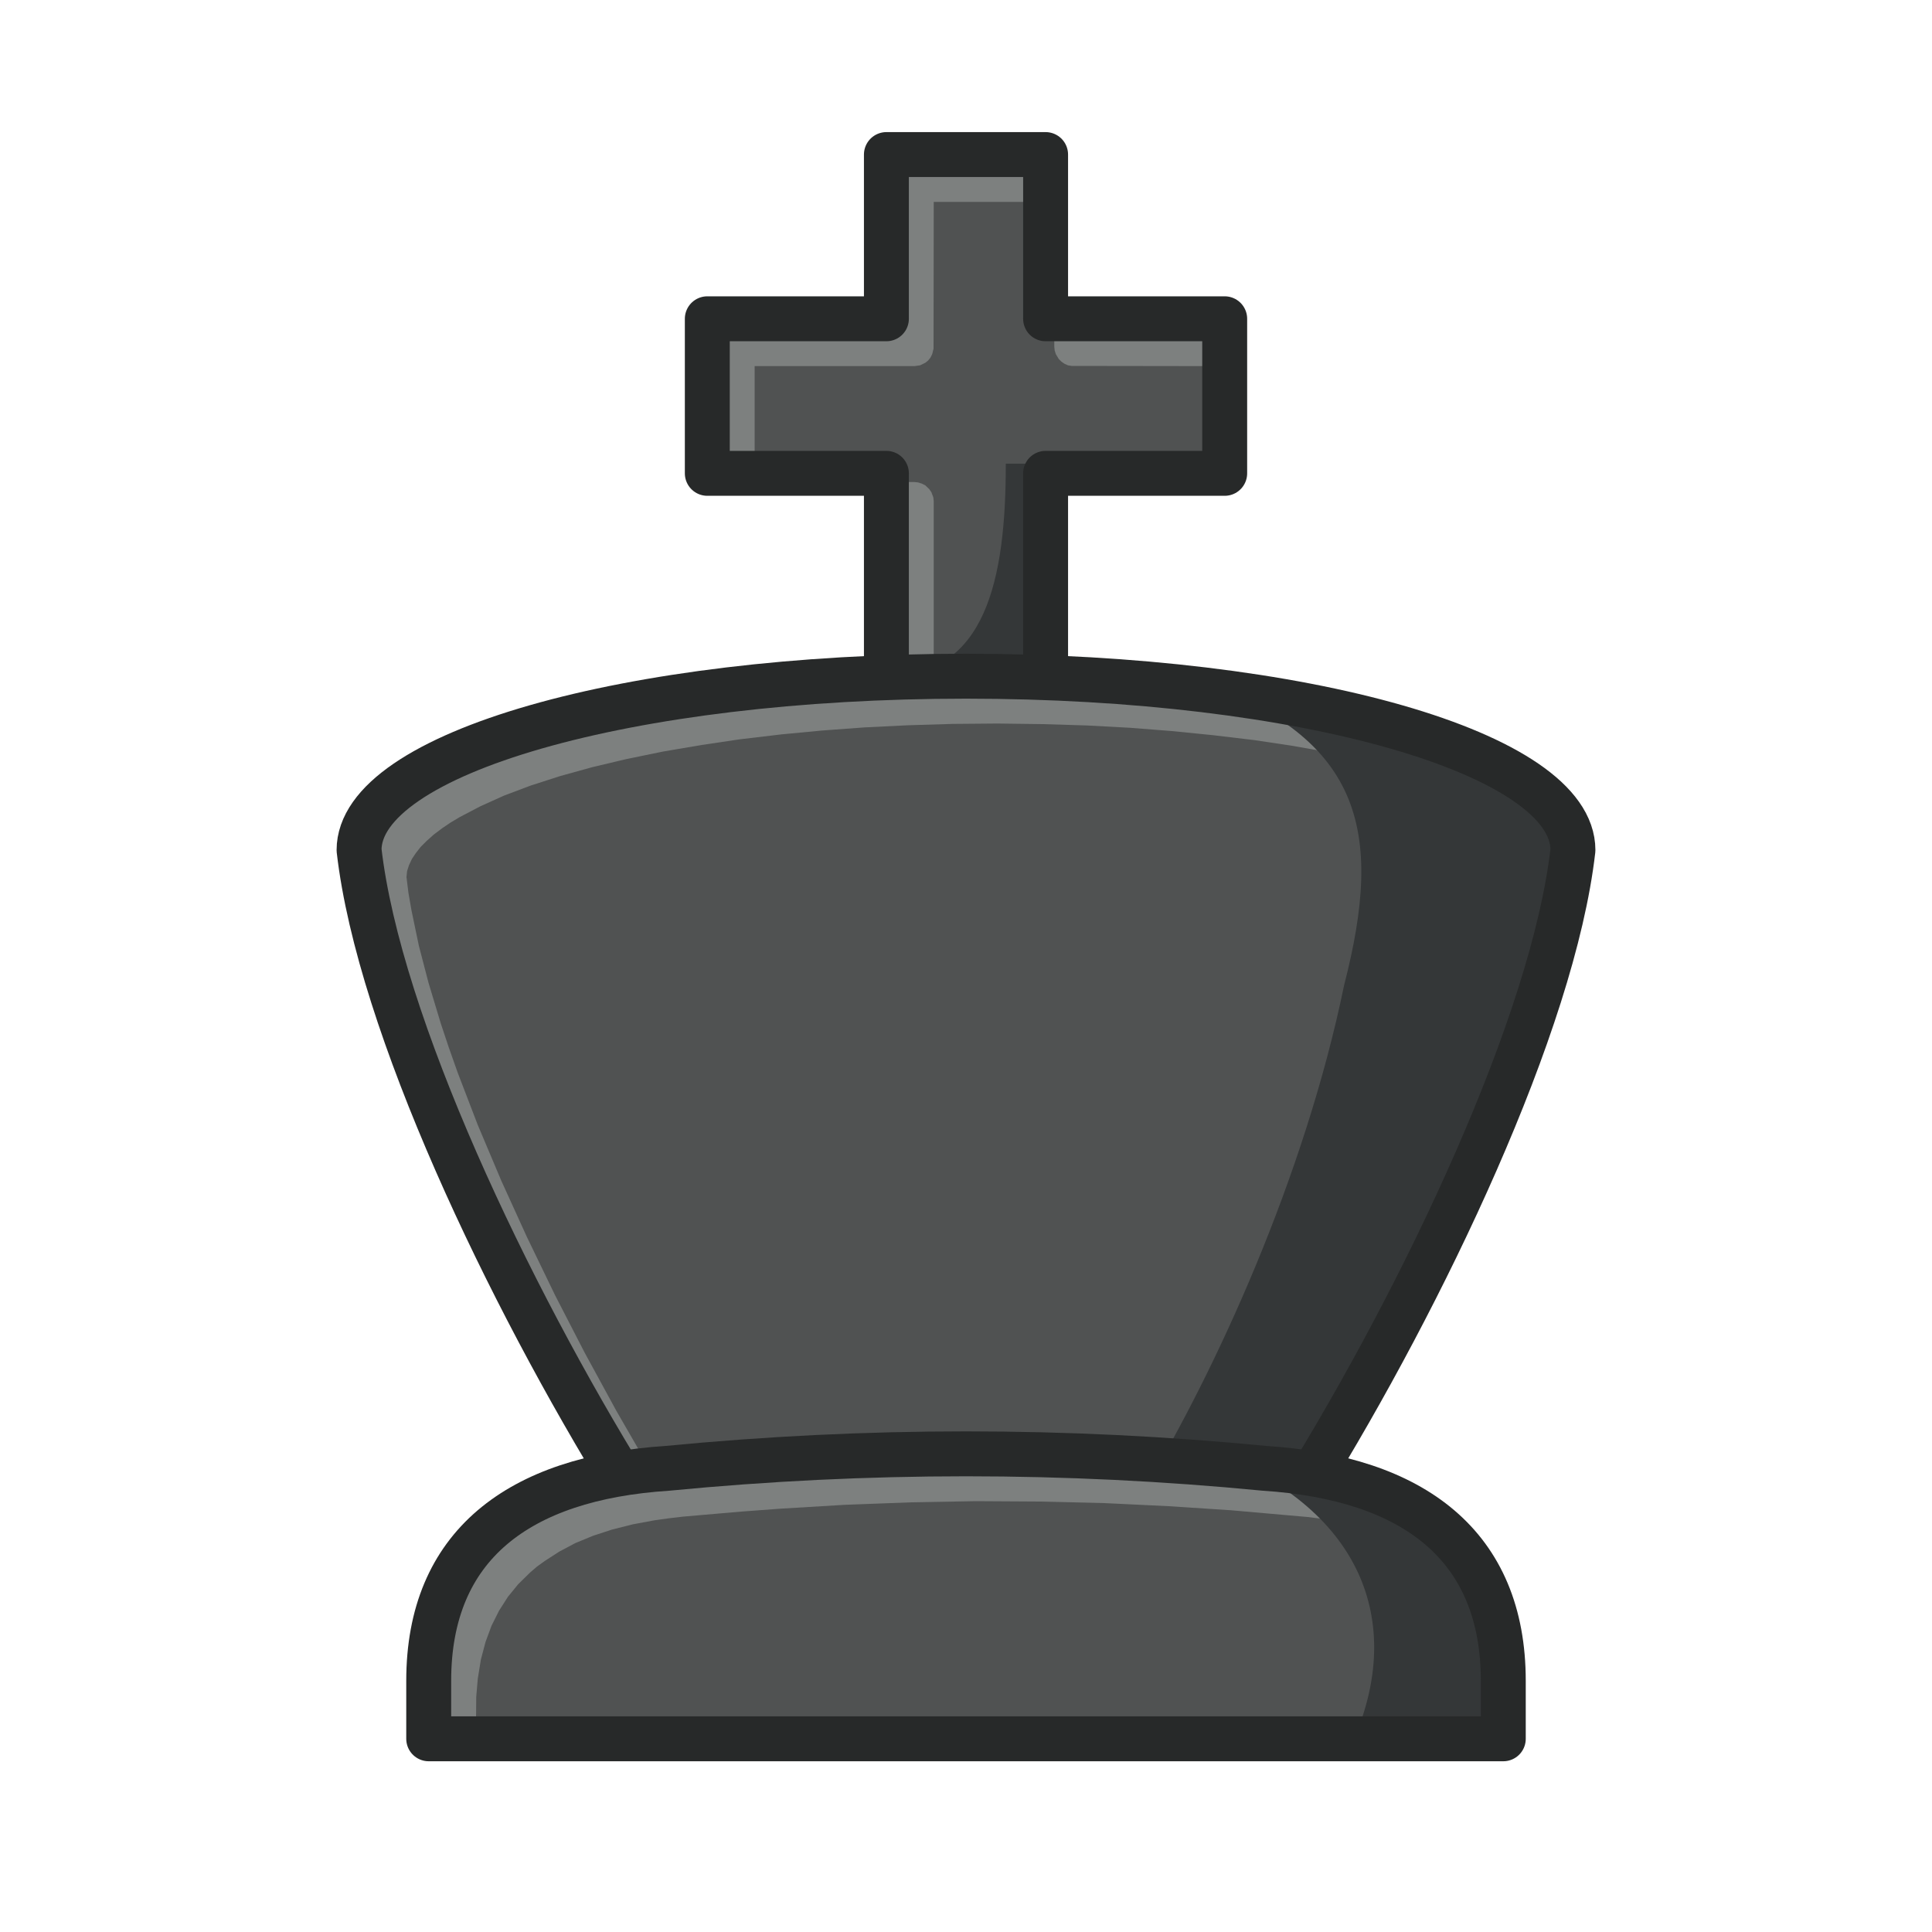
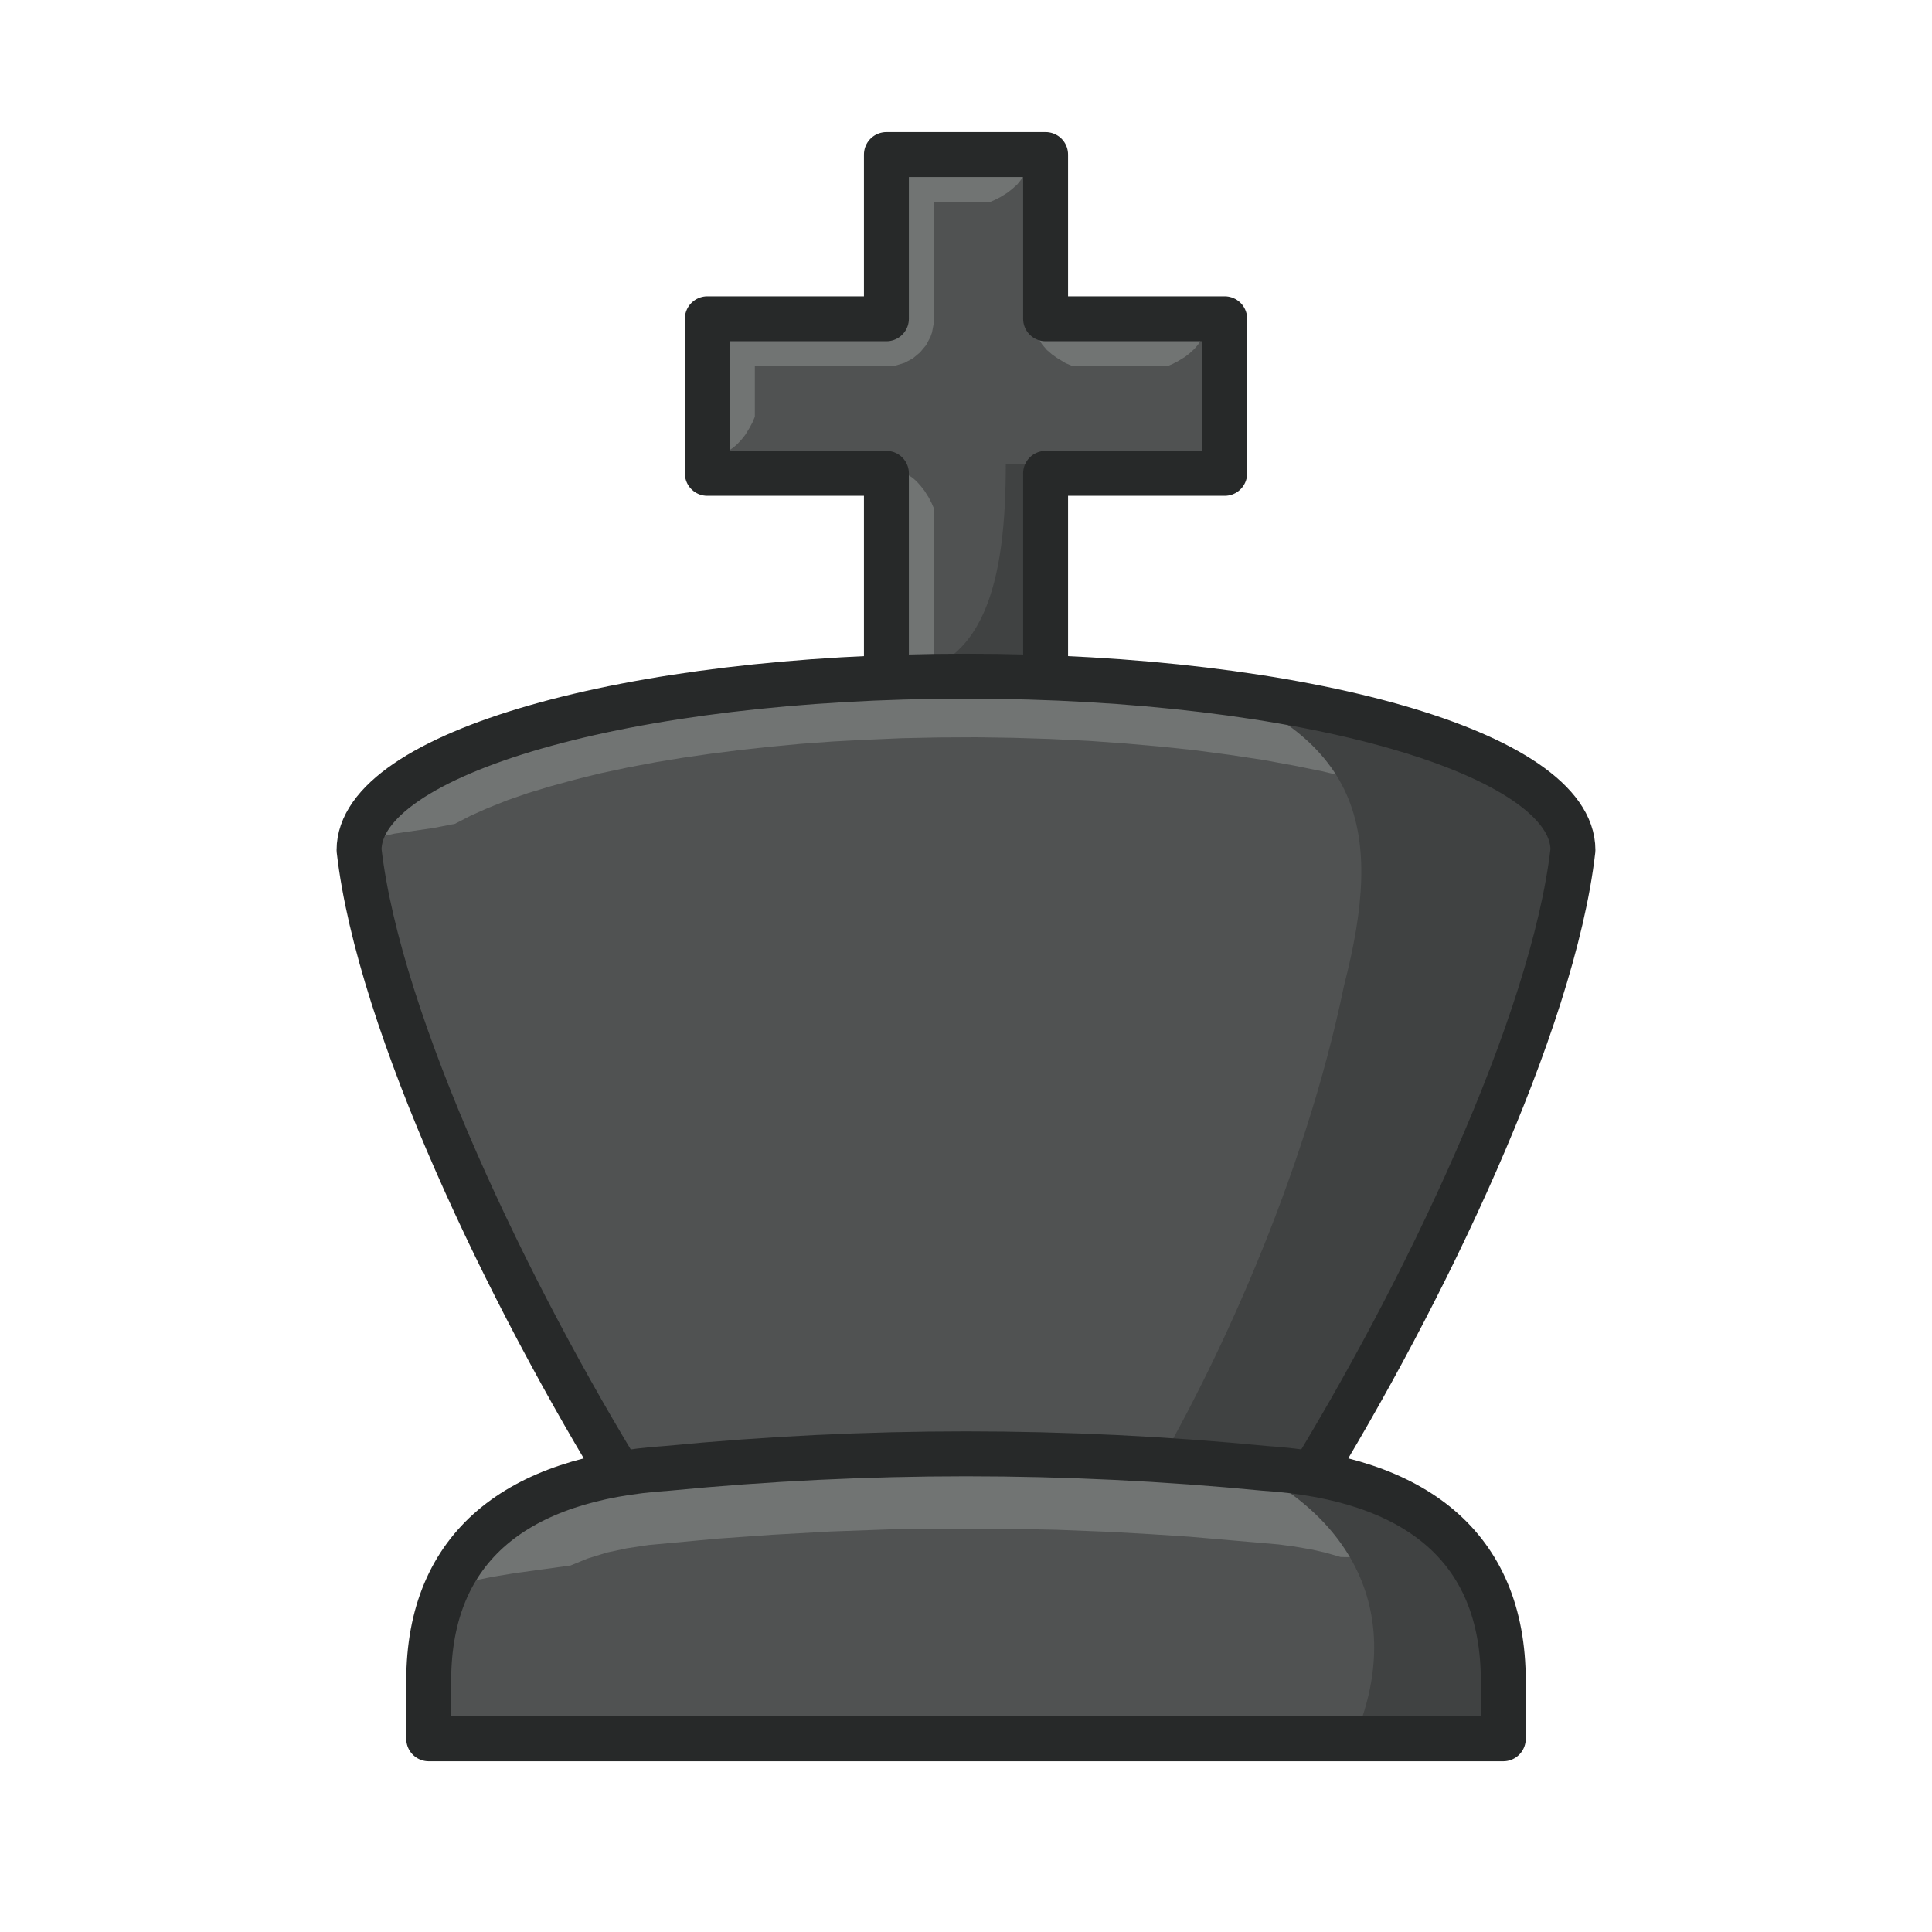
<svg xmlns="http://www.w3.org/2000/svg" width="100" height="100" viewBox="0 0 100 100" role="img">
  <defs>
    <clipPath id="king-base" clipPathUnits="userSpaceOnUse">
      <path d="M22.19 90 L22.19 87 C22.19 80 26.825 76.5 34.55 76 Q50 74.5 65.45 76 C73.175 76.5 77.81 80 77.81 87 L77.81 90 Z" />
    </clipPath>
    <clipPath id="king-body" clipPathUnits="userSpaceOnUse">
      <path d="M18.585 44 C18.585 39 32.49 35 50 35 C67.51 35 81.415 39 81.415 44 C80.385 53 73.69 67 67.51 77 L32.49 77 C26.31 67 19.615 53 18.585 44 Z" />
    </clipPath>
    <clipPath id="king-cross" clipPathUnits="userSpaceOnUse">
      <path d="M45.88 8 L54.12 8 L54.12 16.5 L63.39 16.5 L63.39 24.5 L54.12 24.5 L54.12 37 L45.88 37 L45.88 24.5 L36.61 24.5 L36.61 16.5 L45.88 16.5 Z" />
    </clipPath>
  </defs>
  <g stroke-linecap="round" stroke-linejoin="round">
    <path d="M45.88 8 L54.12 8 L54.12 16.5 L63.39 16.5 L63.39 24.5 L54.12 24.5 L54.12 37 L45.88 37 L45.88 24.5 L36.61 24.5 L36.61 16.5 L45.88 16.5 Z" fill="#505252" />
-     <g data-lighting="neo-edge" fill="#7D807F">
-       <path d="M39.06 23.50 L37.61 23.50 37.61 17.50 45.88 17.50 46.08 17.48 46.35 17.38 46.51 17.27 46.71 17.06 46.80 16.88 46.88 16.60 46.88 9.00 53.12 9.00 53.12 10.45 48.33 10.45 48.32 18.05 48.25 18.33 48.16 18.51 48.04 18.66 47.89 18.78 47.62 18.91 47.33 18.95 39.06 18.95 Z M54.57 17.95 L54.57 17.50 62.39 17.50 62.39 18.95 55.47 18.94 55.28 18.91 55.10 18.83 54.94 18.72 54.80 18.58 54.65 18.33 54.59 18.14 Z M48.33 25.95 L48.33 36.00 46.88 36.00 46.88 24.95 47.33 24.95 47.52 24.97 47.71 25.03 47.89 25.12 48.10 25.32 48.21 25.48 48.31 25.75 Z" />
+     <g data-lighting="neo-edge" fill="#717473">
+       <path d="M46.78 16.50 L46.78 8.90 53.06 8.90 52.98 9.10 52.82 9.34 52.64 9.56 52.38 9.79 52.15 9.97 51.80 10.19 51.51 10.34 51.23 10.46 48.34 10.46 48.33 16.74 48.24 17.21 48.16 17.44 47.93 17.87 47.62 18.24 47.25 18.55 46.82 18.78 46.36 18.92 46.12 18.95 39.07 18.96 39.07 21.57 38.95 21.86 38.80 22.14 38.58 22.50 38.40 22.73 38.17 22.98 37.95 23.17 37.71 23.33 37.51 23.40 37.51 17.40 45.97 17.40 46.14 17.36 46.30 17.29 46.45 17.20 46.58 17.07 46.71 16.84 46.76 16.68 Z M53.94 17.38 L54.12 17.40 62.24 17.40 62.16 17.60 62.01 17.84 61.82 18.06 61.57 18.29 61.34 18.47 60.98 18.69 60.69 18.84 60.41 18.96 55.54 18.96 55.16 18.80 54.70 18.52 54.46 18.35 54.19 18.12 53.95 17.84 53.79 17.60 53.72 17.42 53.73 17.32 Z M46.78 35.90 L46.78 24.49 46.98 24.57 47.22 24.72 47.44 24.91 47.67 25.17 47.85 25.40 48.07 25.75 48.22 26.04 48.34 26.32 48.34 34.07 48.13 34.55 47.90 34.92 47.73 35.15 47.50 35.42 47.22 35.67 46.98 35.82 Z" />
    </g>
-     <g clip-path="url(#king-cross)" fill="#343738" stroke-linecap="round" stroke-linejoin="round">
+     <g clip-path="url(#king-cross)" fill="#404242" stroke-linecap="round" stroke-linejoin="round">
      <path d="M52.06 24 L56.18 24 L56.18 39 L45.88 39 L45.88 35 C51.03 35 52.06 30 52.06 24 Z" />
    </g>
    <path d="M45.88 8 L54.12 8 L54.12 16.5 L63.39 16.5 L63.39 24.5 L54.12 24.5 L54.12 37 L45.88 37 L45.88 24.5 L36.61 24.5 L36.61 16.5 L45.88 16.5 Z" fill="none" stroke="#272929" stroke-width="2.325" />
    <path d="M18.585 44 C18.585 39 32.49 35 50 35 C67.51 35 81.415 39 81.415 44 C80.385 53 73.69 67 67.51 77 L32.49 77 C26.31 67 19.615 53 18.585 44 Z" fill="#505252" />
-     <g data-lighting="neo-edge" fill="#7D807F">
-       <path d="M19.59 43.97 L19.62 43.64 19.75 43.26 19.94 42.90 20.19 42.55 20.51 42.19 20.91 41.82 21.39 41.45 21.94 41.08 22.56 40.72 23.17 40.39 23.92 40.04 24.64 39.73 25.51 39.39 26.34 39.10 27.32 38.79 28.24 38.52 30.32 37.99 32.45 37.53 34.87 37.11 37.28 36.76 39.81 36.48 42.45 36.26 45.19 36.10 48.01 36.02 50.73 36.00 53.58 36.06 56.36 36.18 59.05 36.38 61.63 36.63 64.09 36.95 66.43 37.32 68.76 37.78 70.80 38.26 71.76 38.52 72.79 38.82 73.66 39.10 74.59 39.43 75.36 39.73 76.16 40.08 76.83 40.39 77.51 40.76 78.06 41.08 78.61 41.45 79.09 41.82 79.49 42.19 79.81 42.55 80.07 42.91 79.64 42.62 79.17 42.33 78.12 41.76 76.90 41.22 75.53 40.70 74.02 40.20 72.38 39.74 70.61 39.32 68.86 38.95 66.87 38.60 64.94 38.31 62.76 38.05 60.66 37.84 58.49 37.67 56.26 37.55 53.97 37.48 51.63 37.45 49.28 37.47 46.99 37.54 44.75 37.65 42.57 37.81 40.46 38.01 38.27 38.27 36.32 38.56 34.32 38.90 32.42 39.29 30.65 39.71 28.99 40.17 27.47 40.66 26.09 41.18 24.87 41.73 23.80 42.29 23.33 42.57 22.90 42.86 22.46 43.19 22.09 43.52 21.77 43.84 21.52 44.16 21.32 44.46 21.17 44.78 21.07 45.09 21.04 45.40 21.14 46.21 21.30 47.13 21.68 48.95 22.18 50.87 22.82 52.99 23.22 54.19 23.69 55.52 24.73 58.23 25.95 61.12 27.27 64.02 28.73 67.04 30.26 70.01 31.90 73.02 33.62 76.00 33.05 76.00 31.68 73.71 30.33 71.35 28.75 68.45 27.22 65.48 25.82 62.57 24.50 59.67 23.52 57.35 22.66 55.19 21.88 53.07 21.20 51.00 20.62 49.01 20.16 47.21 19.81 45.49 Z" />
+     <g data-lighting="neo-edge" fill="#717473">
+       <path d="M77.21 40.48 L77.15 40.52 76.49 40.73 75.89 40.87 75.28 40.98 74.76 41.04 74.03 41.10 73.47 41.11 72.89 41.10 72.80 41.10 71.18 40.60 69.91 40.27 68.43 39.92 67.00 39.63 65.36 39.33 63.64 39.07 61.84 38.83 60.14 38.65 58.22 38.48 56.40 38.35 54.38 38.25 52.47 38.19 50.53 38.16 48.58 38.17 46.66 38.21 44.60 38.30 43.10 38.38 41.46 38.50 39.86 38.65 38.31 38.82 36.81 39.01 35.35 39.22 33.95 39.45 32.47 39.73 31.06 40.03 29.73 40.36 28.49 40.70 27.33 41.05 26.26 41.42 25.21 41.84 24.36 42.22 23.55 42.64 22.42 42.86 20.41 43.15 19.93 43.26 19.65 43.34 19.61 43.34 19.76 43.00 19.96 42.69 20.21 42.37 20.53 42.04 20.90 41.71 21.27 41.41 21.76 41.08 22.23 40.79 22.81 40.47 23.37 40.19 24.70 39.60 26.20 39.05 27.74 38.56 29.54 38.07 31.35 37.65 33.41 37.25 35.44 36.92 37.58 36.63 39.80 36.38 42.11 36.18 44.49 36.04 46.94 35.94 49.45 35.90 51.81 35.91 54.29 35.98 56.71 36.10 59.05 36.28 61.32 36.50 63.50 36.77 65.59 37.08 67.71 37.46 69.57 37.86 71.44 38.33 73.05 38.80 74.62 39.34 75.94 39.87 76.54 40.15 Z" />
    </g>
-     <g clip-path="url(#king-body)" fill="#343738" stroke-linecap="round" stroke-linejoin="round">
+     <g clip-path="url(#king-body)" fill="#404242" stroke-linecap="round" stroke-linejoin="round">
      <path d="M61.33 35 C70.6 38 71.63 43 69.57 51 C67.51 61 62.875 71 59.27 77 L71.63 77 L83.99 47 L79.87 34 Z" />
    </g>
    <path d="M18.585 44 C18.585 39 32.49 35 50 35 C67.51 35 81.415 39 81.415 44 C80.385 53 73.69 67 67.51 77 L32.49 77 C26.31 67 19.615 53 18.585 44 Z" fill="none" stroke="#272929" stroke-width="2.325" />
    <path d="M22.19 90 L22.19 87 C22.19 80 26.825 76.5 34.55 76 Q50 74.5 65.45 76 C73.175 76.5 77.81 80 77.81 87 L77.81 90 Z" fill="#505252" />
-     <g data-lighting="neo-edge" fill="#7D807F">
-       <path d="M24.64 89.00 L23.19 89.00 23.19 86.87 23.22 86.14 23.29 85.33 23.40 84.67 23.56 83.94 23.78 83.25 24.03 82.61 24.34 82.00 24.68 81.44 24.95 81.05 25.25 80.69 25.57 80.34 25.98 79.95 26.42 79.58 26.82 79.29 27.32 78.96 27.77 78.71 28.33 78.43 28.83 78.21 29.90 77.82 30.58 77.62 31.17 77.48 32.43 77.24 33.63 77.08 36.31 76.84 38.46 76.67 40.60 76.53 42.62 76.42 44.76 76.34 46.91 76.28 49.05 76.25 51.19 76.25 53.21 76.28 55.36 76.34 57.38 76.42 59.40 76.53 61.43 76.66 65.95 77.04 67.44 77.22 68.21 77.35 68.95 77.51 69.54 77.66 70.21 77.86 70.86 78.08 71.47 78.34 71.95 78.56 72.50 78.86 73.02 79.18 73.50 79.52 73.95 79.89 74.30 80.21 74.69 80.62 75.02 81.03 74.47 80.63 73.95 80.31 73.40 80.01 72.82 79.74 72.10 79.46 71.44 79.24 70.75 79.04 70.03 78.87 68.89 78.67 67.68 78.52 63.71 78.17 60.49 77.96 57.16 77.80 53.83 77.72 50.50 77.70 47.17 77.76 43.71 77.89 40.38 78.09 38.36 78.24 35.36 78.50 34.67 78.58 33.88 78.69 32.75 78.90 31.68 79.17 30.70 79.49 29.78 79.87 28.95 80.31 28.19 80.80 27.79 81.09 27.43 81.40 26.82 82.00 26.29 82.65 25.83 83.37 25.44 84.15 25.13 84.99 24.89 85.90 24.73 86.89 24.65 87.83 Z" />
+     <g data-lighting="neo-edge" fill="#717473">
+       <path d="M74.81 80.60 L74.75 80.62 70.88 80.62 69.39 80.59 68.59 80.36 67.88 80.20 67.01 80.05 66.19 79.94 61.57 79.54 59.58 79.41 57.48 79.29 54.67 79.18 51.75 79.12 48.83 79.12 46.03 79.16 42.99 79.27 39.95 79.44 37.14 79.64 33.57 79.97 32.44 80.14 31.41 80.36 30.41 80.67 29.53 81.03 26.69 81.42 25.52 81.61 24.38 81.84 24.32 81.83 24.55 81.46 24.82 81.07 25.11 80.70 25.43 80.34 26.06 79.75 26.44 79.44 26.84 79.15 27.27 78.88 27.72 78.62 28.59 78.20 29.11 77.99 29.64 77.80 30.67 77.50 31.77 77.25 32.94 77.06 33.90 76.95 36.54 76.72 38.81 76.55 41.19 76.40 43.57 76.28 45.95 76.20 48.69 76.16 51.43 76.16 54.17 76.20 56.79 76.30 59.53 76.44 62.15 76.62 66.10 76.95 67.46 77.12 68.60 77.33 69.68 77.59 70.68 77.91 71.21 78.11 71.71 78.33 72.55 78.77 72.99 79.04 73.40 79.32 73.79 79.62 74.16 79.94 Z" />
    </g>
-     <g clip-path="url(#king-base)" fill="#343738" stroke-linecap="round" stroke-linejoin="round">
+     <g clip-path="url(#king-base)" fill="#404242" stroke-linecap="round" stroke-linejoin="round">
      <path d="M62.36 75 C70.6 78 72.66 84 70.085 90 L79.87 90 L79.87 77 Z" />
    </g>
    <path d="M22.19 90 L22.19 87 C22.19 80 26.825 76.5 34.55 76 Q50 74.5 65.45 76 C73.175 76.5 77.81 80 77.81 87 L77.81 90 Z" fill="none" stroke="#272929" stroke-width="2.325" />
  </g>
</svg>
